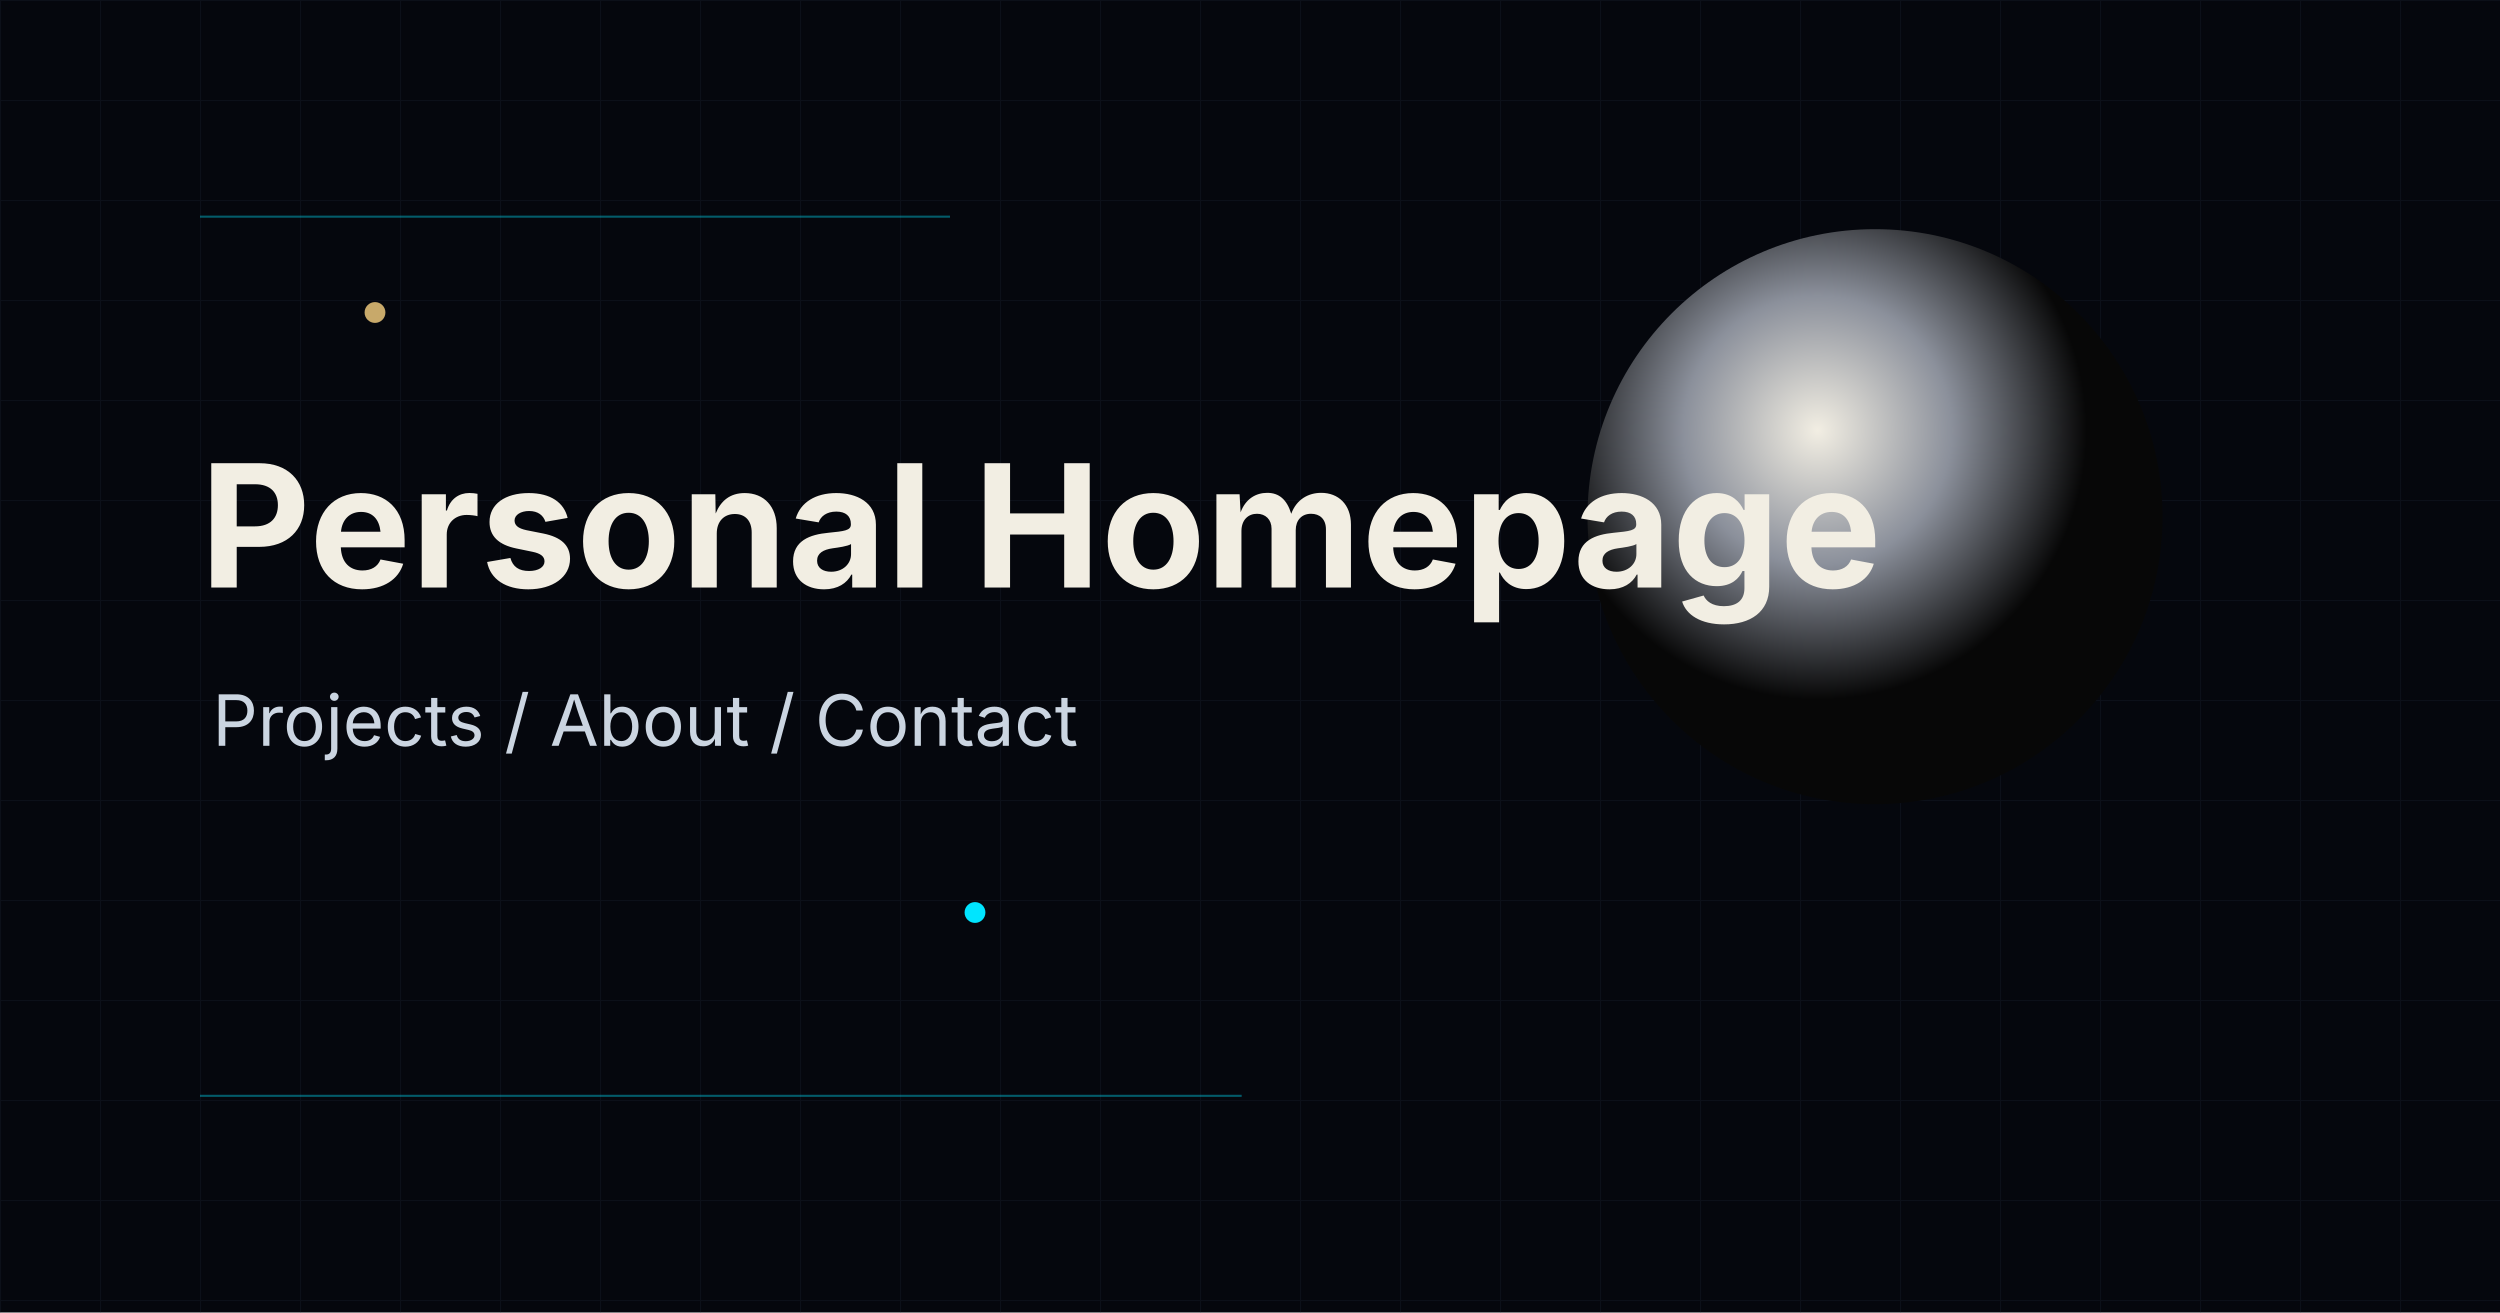
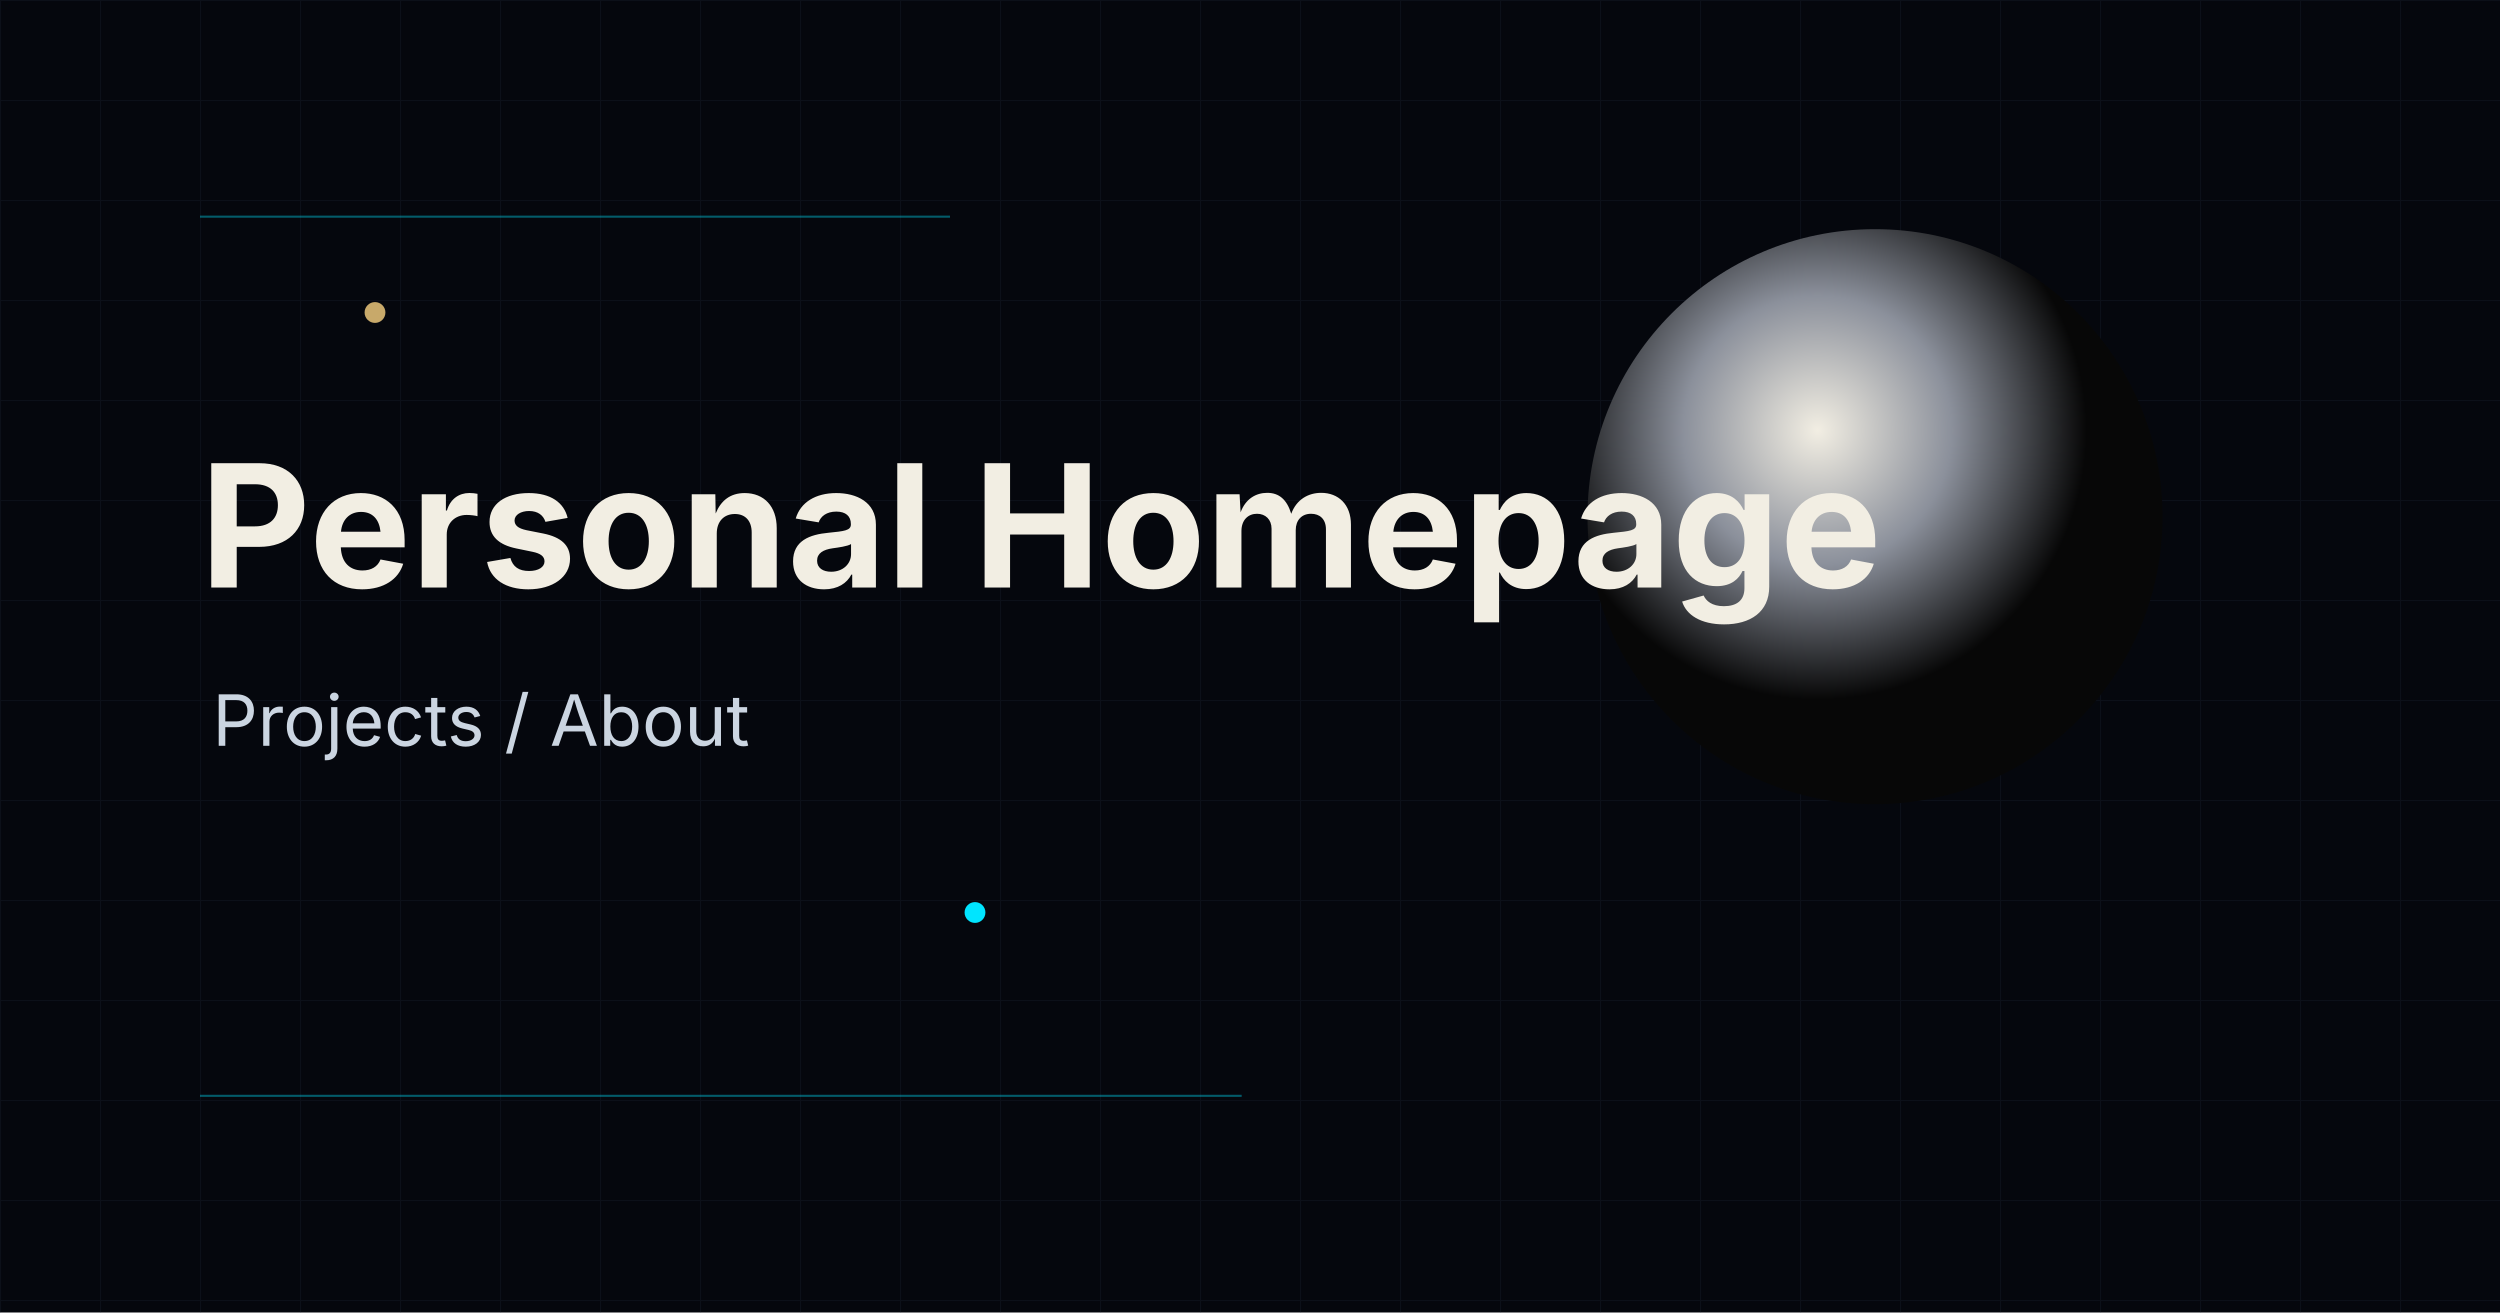
<svg xmlns="http://www.w3.org/2000/svg" width="1200" height="630" viewBox="0 0 1200 630" role="img" aria-label="Personal Homepage Go board">
  <defs>
    <pattern id="board" width="48" height="48" patternUnits="userSpaceOnUse">
      <path d="M48 0H0V48" fill="none" stroke="#263244" stroke-width="1" />
    </pattern>
    <radialGradient id="stone" cx="40%" cy="35%" r="65%">
      <stop offset="0" stop-color="#F2EEE3" />
      <stop offset="0.36" stop-color="#8B909B" />
      <stop offset="0.72" stop-color="#070707" />
    </radialGradient>
  </defs>
  <rect width="1200" height="630" fill="#05070D" />
  <rect width="1200" height="630" fill="url(#board)" opacity="0.22" />
  <circle cx="900" cy="248" r="138" fill="url(#stone)" />
  <circle cx="180" cy="150" r="5" fill="#C8A96A" />
  <circle cx="468" cy="438" r="5" fill="#00E5FF" />
  <path d="M96 104h360M96 526h500" stroke="#00E5FF" stroke-opacity="0.38" />
  <text x="96" y="282" fill="#F2EEE3" font-family="Inter, Arial, sans-serif" font-size="82" font-weight="700">Personal Homepage</text>
-   <text x="102" y="358" fill="#CBD5E1" font-family="Inter, Arial, sans-serif" font-size="34">Projects / About / Contact</text>
+   <text x="102" y="358" fill="#CBD5E1" font-family="Inter, Arial, sans-serif" font-size="34">Projects / About</text>
</svg>
